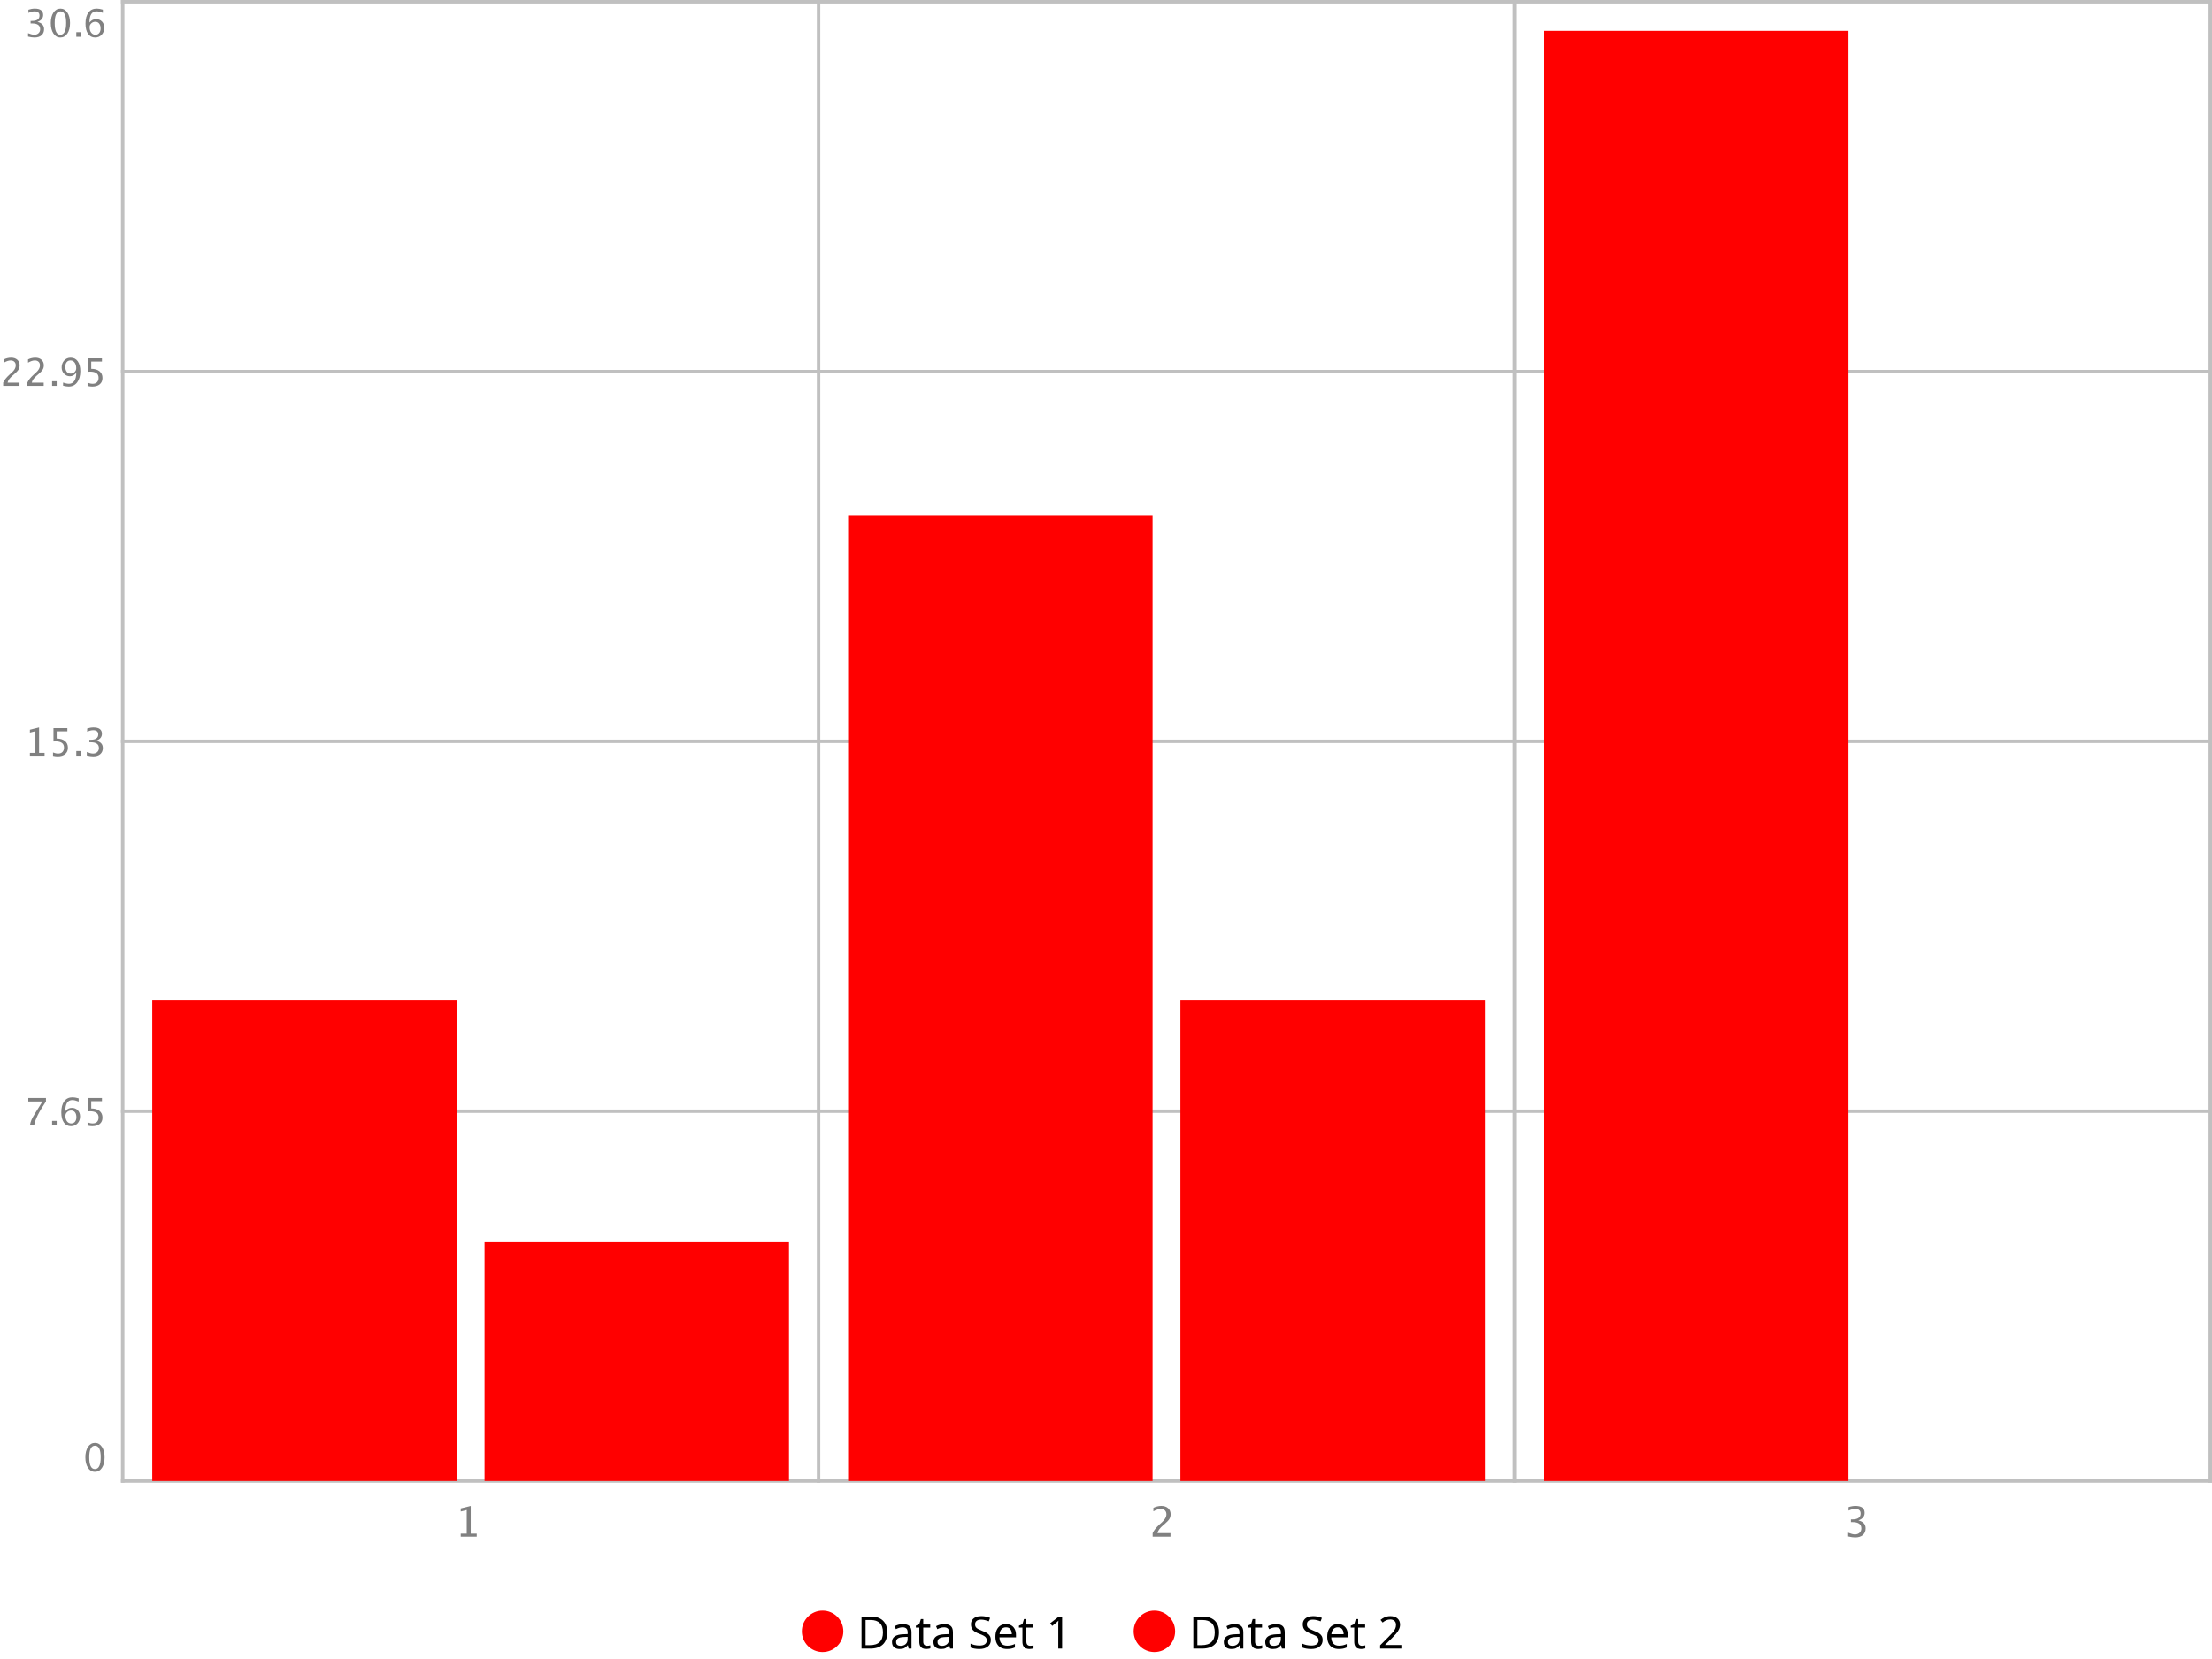
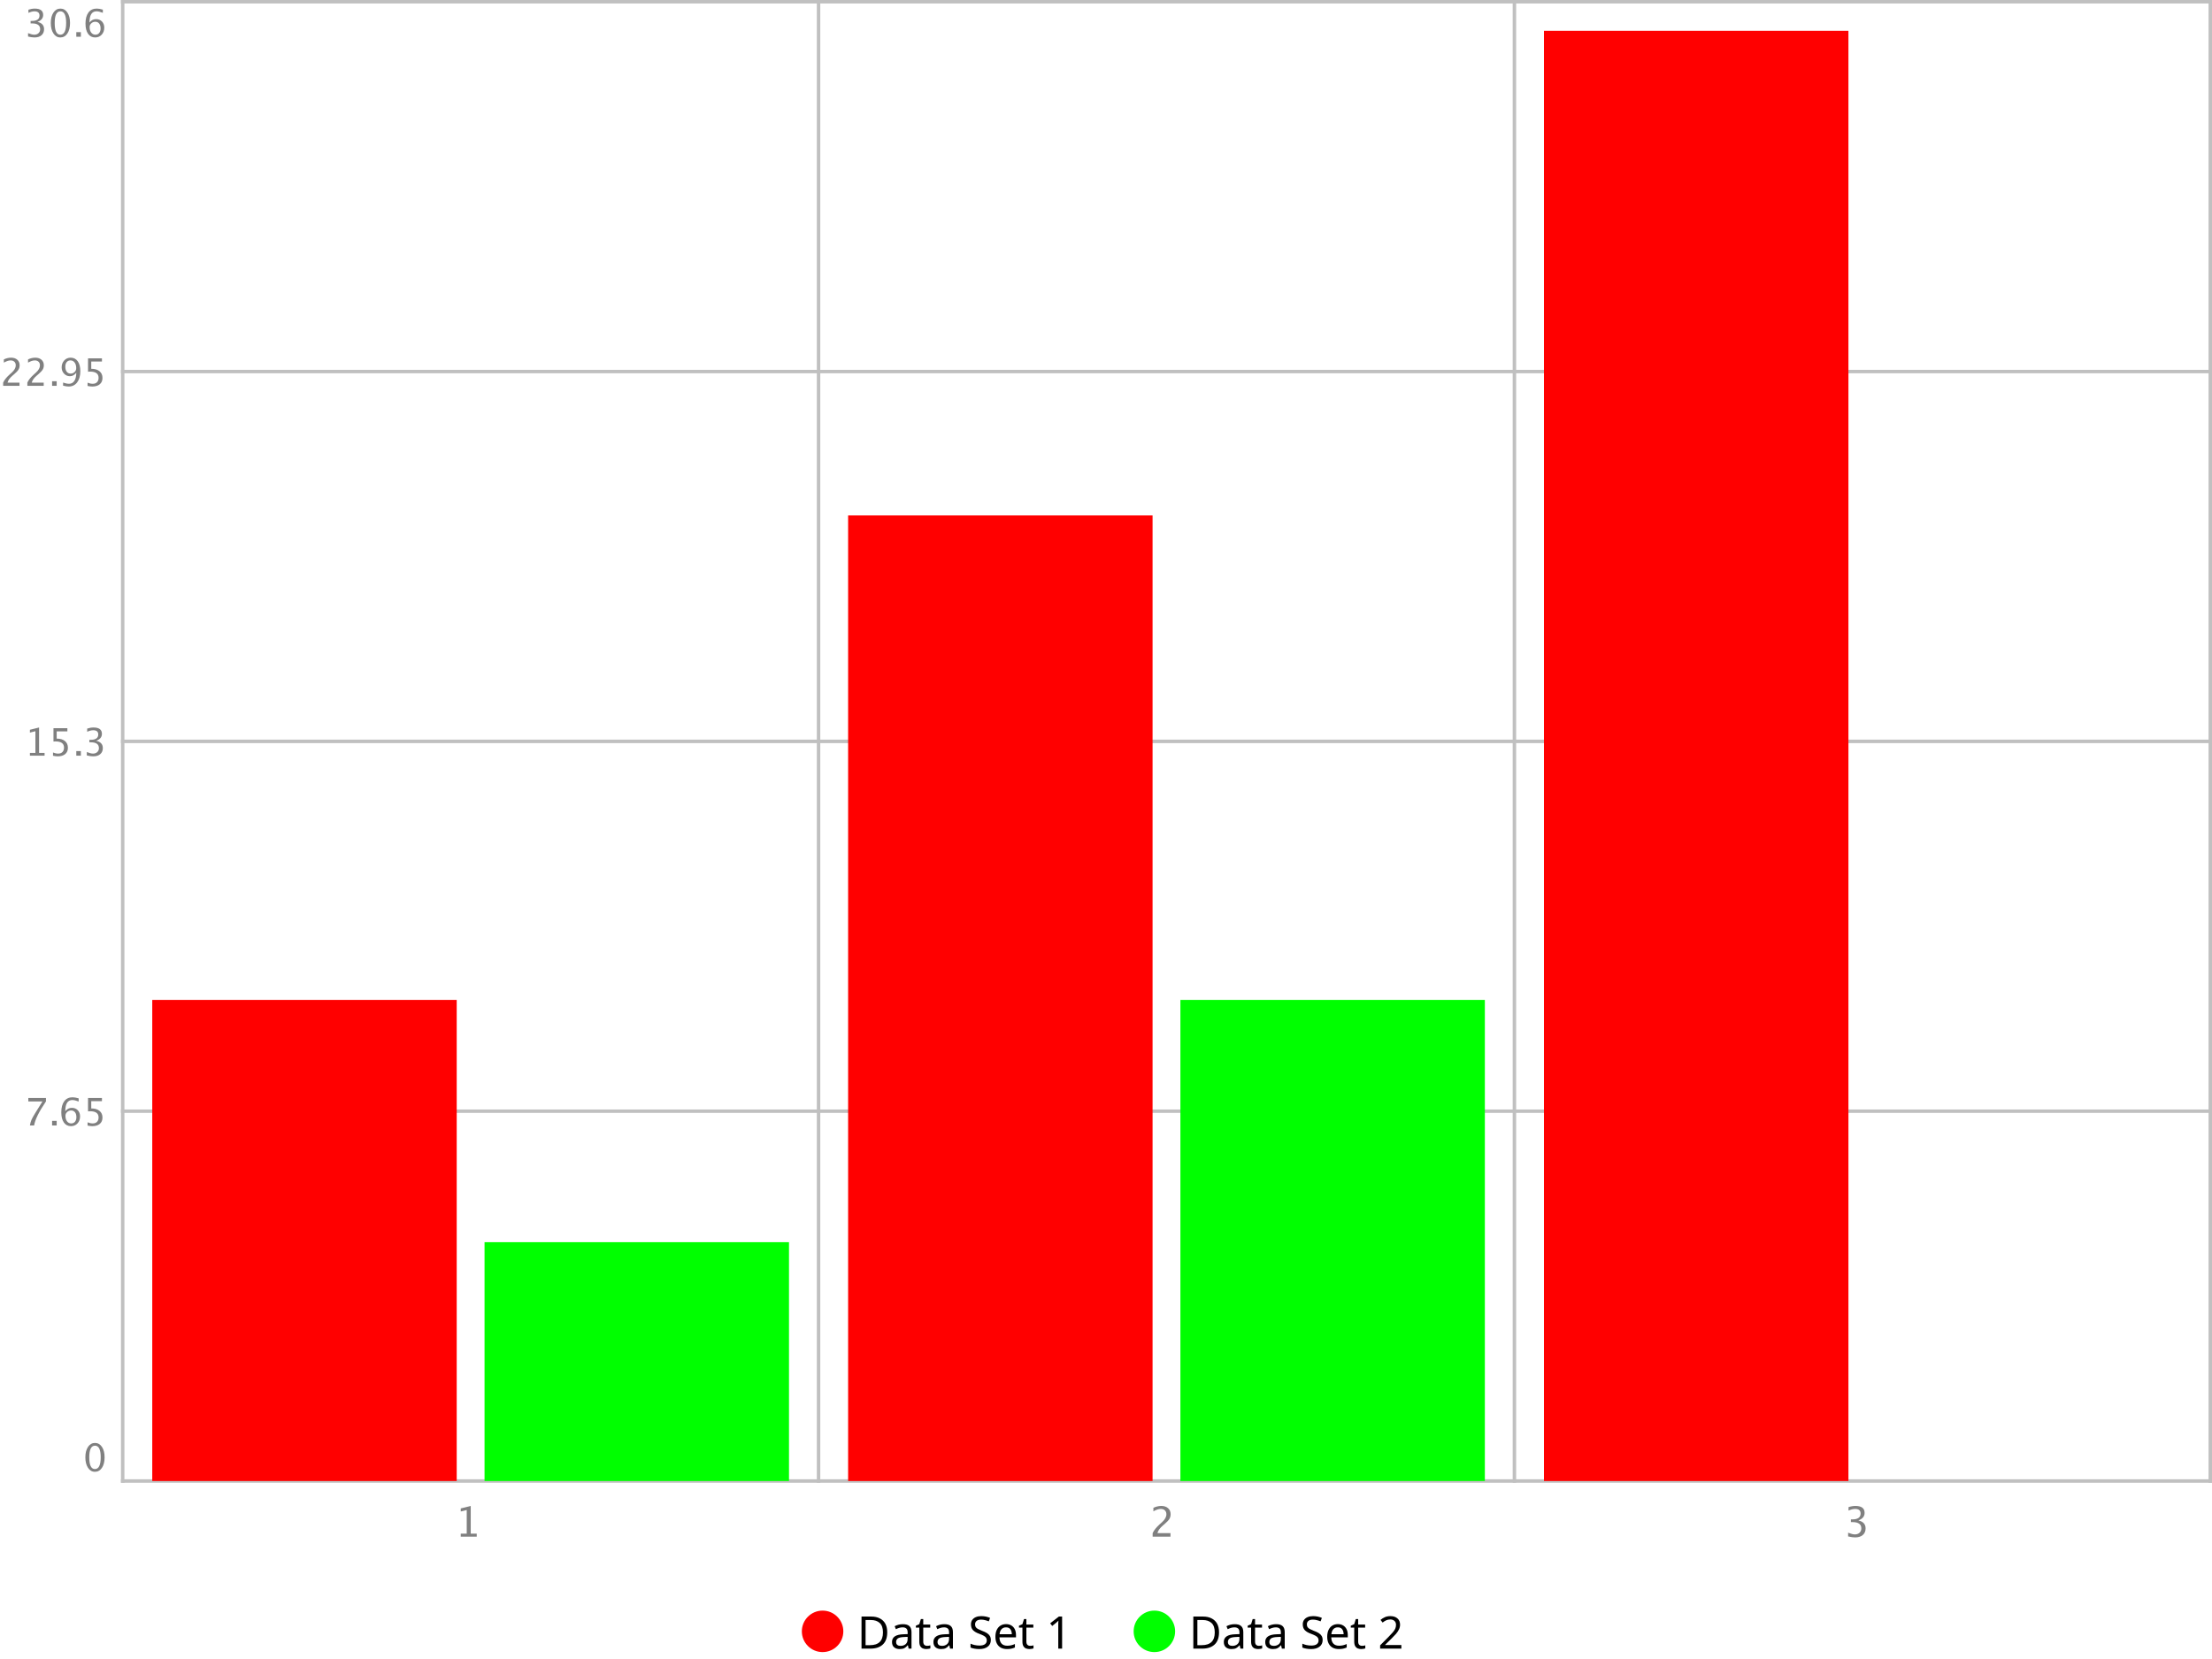
<svg xmlns="http://www.w3.org/2000/svg" color-interpolation="auto" color-rendering="auto" fill="black" fill-opacity="1" font-family="'Dialog'" font-size="12px" font-style="normal" font-weight="normal" height="480" image-rendering="auto" shape-rendering="auto" stroke="black" stroke-dasharray="none" stroke-dashoffset="0" stroke-linecap="square" stroke-linejoin="miter" stroke-miterlimit="10" stroke-opacity="1" stroke-width="1" text-rendering="auto" width="640">
  <defs id="genericDefs" />
  <g>
    <defs id="defs1">
      <clipPath clipPathUnits="userSpaceOnUse" id="clipPath1">
        <path d="M0 0 L201 0 L201 15 L0 15 L0 0 Z" />
      </clipPath>
      <clipPath clipPathUnits="userSpaceOnUse" id="clipPath2">
        <path d="M0 0 L31 0 L31 13 L0 13 L0 0 Z" />
      </clipPath>
      <clipPath clipPathUnits="userSpaceOnUse" id="clipPath3">
        <path d="M0 0 L176 0 L176 16 L0 16 L0 0 Z" />
      </clipPath>
      <clipPath clipPathUnits="userSpaceOnUse" id="clipPath4">
        <path d="M0 0 L0 16 L80 16 L80 0 Z" />
      </clipPath>
    </defs>
    <g color-interpolation="linearRGB" color-rendering="optimizeQuality" fill="silver" image-rendering="optimizeQuality" stroke="silver" stroke-linecap="butt" stroke-linejoin="bevel">
      <line fill="none" x1="35" x2="640" y1="0.5" y2="0.5" />
      <line fill="none" x1="35" x2="640" y1="107.5" y2="107.5" />
      <line fill="none" x1="35" x2="640" y1="214.5" y2="214.5" />
      <line fill="none" x1="35" x2="640" y1="321.5" y2="321.5" />
      <line fill="none" x1="35" x2="640" y1="428.5" y2="428.5" />
      <line fill="none" x1="35.5" x2="35.5" y1="0" y2="429" />
      <line fill="none" x1="236.833" x2="236.833" y1="0" y2="429" />
      <line fill="none" x1="438.167" x2="438.167" y1="0" y2="429" />
      <line fill="none" x1="639.5" x2="639.5" y1="0" y2="429" />
    </g>
    <g color-interpolation="linearRGB" color-rendering="optimizeQuality" fill="gray" font-family="'Lucida Grande'" image-rendering="optimizeQuality" stroke="gray" stroke-linecap="butt" stroke-linejoin="bevel" transform="translate(35,433)">
      <path clip-path="url(#clipPath1)" d="M98.305 11.602 L98.305 10.734 L100.039 10.734 L100.039 3.891 L98.305 4.324 L98.305 3.434 L101.199 2.713 L101.199 10.734 L102.934 10.734 L102.934 11.602 Z" stroke="none" />
    </g>
    <g color-interpolation="linearRGB" color-rendering="optimizeQuality" fill="gray" font-family="'Lucida Grande'" image-rendering="optimizeQuality" stroke="gray" stroke-linecap="butt" stroke-linejoin="bevel" transform="translate(236,433)">
      <path clip-path="url(#clipPath1)" d="M97.496 11.602 L97.496 10.588 Q98 9.41 99.535 8.021 L100.197 7.43 Q101.475 6.275 101.475 5.139 Q101.475 4.412 101.038 3.996 Q100.602 3.58 99.84 3.58 Q98.938 3.58 97.713 4.277 L97.713 3.258 Q98.867 2.713 100.004 2.713 Q101.223 2.713 101.961 3.369 Q102.699 4.025 102.699 5.109 Q102.699 5.889 102.327 6.492 Q101.955 7.096 100.941 7.957 L100.496 8.338 Q99.107 9.516 98.891 10.588 L102.658 10.588 L102.658 11.602 Z" stroke="none" />
    </g>
    <g color-interpolation="linearRGB" color-rendering="optimizeQuality" fill="gray" font-family="'Lucida Grande'" image-rendering="optimizeQuality" stroke="gray" stroke-linecap="butt" stroke-linejoin="bevel" transform="translate(437,433)">
      <path clip-path="url(#clipPath1)" d="M97.719 11.537 L97.719 10.459 Q98.961 10.951 99.676 10.951 Q100.502 10.951 101.02 10.468 Q101.539 9.984 101.539 9.217 Q101.539 7.389 98.978 7.389 L98.522 7.389 L98.522 6.609 L98.926 6.604 Q101.328 6.604 101.328 4.91 Q101.328 3.58 99.746 3.58 Q98.879 3.58 97.836 4.066 L97.836 3.059 Q98.861 2.713 99.828 2.713 Q102.488 2.713 102.488 4.723 Q102.488 6.252 100.678 6.902 Q102.775 7.389 102.775 9.199 Q102.775 10.424 101.967 11.121 Q101.158 11.818 99.746 11.818 Q98.943 11.818 97.719 11.537 Z" stroke="none" />
    </g>
    <g color-interpolation="linearRGB" color-rendering="optimizeQuality" fill="gray" font-family="'Lucida Grande'" font-size="11px" image-rendering="optimizeQuality" stroke="gray" stroke-linecap="butt" stroke-linejoin="bevel" transform="translate(0,415)">
      <path clip-path="url(#clipPath2)" d="M27.448 10.834 Q26.218 10.834 25.458 9.676 Q24.698 8.519 24.698 6.655 Q24.698 4.775 25.464 3.631 Q26.229 2.487 27.48 2.487 Q28.732 2.487 29.497 3.631 Q30.263 4.775 30.263 6.639 Q30.263 8.551 29.497 9.692 Q28.732 10.834 27.448 10.834 ZM27.459 10.039 Q29.14 10.039 29.14 6.623 Q29.14 3.282 27.48 3.282 Q25.826 3.282 25.826 6.655 Q25.826 10.039 27.459 10.039 Z" stroke="none" />
    </g>
    <g color-interpolation="linearRGB" color-rendering="optimizeQuality" fill="gray" font-family="'Lucida Grande'" font-size="11px" image-rendering="optimizeQuality" stroke="gray" stroke-linecap="butt" stroke-linejoin="bevel" transform="translate(0,315)">
      <path clip-path="url(#clipPath2)" d="M8.654 10.635 Q8.81 9.706 9.097 9.029 Q9.385 8.352 10.115 7.17 L12.285 3.679 L8.192 3.679 L8.192 2.686 L13.295 2.686 L13.295 3.679 Q10.239 8.185 9.873 10.635 ZM15.074 10.635 L15.074 9.308 L16.401 9.308 L16.401 10.635 ZM18.891 6.515 Q19.648 5.532 20.797 5.532 Q21.839 5.532 22.503 6.222 Q23.166 6.913 23.166 7.992 Q23.166 9.233 22.422 10.033 Q21.678 10.834 20.534 10.834 Q19.218 10.834 18.477 9.775 Q17.736 8.717 17.736 6.837 Q17.736 4.769 18.587 3.626 Q19.439 2.481 20.985 2.481 Q21.694 2.481 22.758 2.782 L22.758 3.706 Q21.635 3.276 20.921 3.276 Q18.891 3.276 18.891 6.515 ZM22.102 8.229 Q22.102 7.326 21.697 6.811 Q21.291 6.295 20.572 6.295 Q19.9 6.295 19.417 6.746 Q18.934 7.197 18.934 7.831 Q18.934 8.83 19.393 9.434 Q19.852 10.039 20.609 10.039 Q21.291 10.039 21.697 9.547 Q22.102 9.056 22.102 8.229 ZM25.337 10.667 L25.337 9.722 Q26.127 10.039 26.841 10.039 Q27.625 10.039 28.074 9.577 Q28.523 9.115 28.523 8.304 Q28.523 6.515 26.057 6.515 Q25.778 6.515 25.472 6.553 L25.472 2.686 L29.495 2.686 L29.495 3.609 L26.401 3.609 L26.401 5.704 Q27.932 5.704 28.791 6.408 Q29.65 7.111 29.65 8.357 Q29.65 9.518 28.869 10.175 Q28.087 10.834 26.702 10.834 Q26.1 10.834 25.337 10.667 Z" stroke="none" />
    </g>
    <g color-interpolation="linearRGB" color-rendering="optimizeQuality" fill="gray" font-family="'Lucida Grande'" font-size="11px" image-rendering="optimizeQuality" stroke="gray" stroke-linecap="butt" stroke-linejoin="bevel" transform="translate(0,208)">
      <path clip-path="url(#clipPath2)" d="M8.654 10.635 L8.654 9.84 L10.244 9.84 L10.244 3.566 L8.654 3.964 L8.654 3.147 L11.308 2.487 L11.308 9.84 L12.898 9.84 L12.898 10.635 ZM15.337 10.667 L15.337 9.722 Q16.127 10.039 16.841 10.039 Q17.625 10.039 18.074 9.577 Q18.523 9.115 18.523 8.304 Q18.523 6.515 16.057 6.515 Q15.778 6.515 15.472 6.553 L15.472 2.686 L19.495 2.686 L19.495 3.609 L16.401 3.609 L16.401 5.704 Q17.932 5.704 18.791 6.408 Q19.65 7.111 19.65 8.357 Q19.65 9.518 18.869 10.175 Q18.087 10.834 16.702 10.834 Q16.1 10.834 15.337 10.667 ZM22.074 10.635 L22.074 9.308 L23.401 9.308 L23.401 10.635 ZM25.117 10.576 L25.117 9.587 Q26.256 10.039 26.911 10.039 Q27.669 10.039 28.144 9.595 Q28.619 9.152 28.619 8.449 Q28.619 6.773 26.272 6.773 L25.853 6.773 L25.853 6.059 L26.224 6.053 Q28.426 6.053 28.426 4.501 Q28.426 3.282 26.976 3.282 Q26.181 3.282 25.225 3.728 L25.225 2.804 Q26.165 2.487 27.051 2.487 Q29.489 2.487 29.489 4.329 Q29.489 5.731 27.83 6.327 Q29.752 6.773 29.752 8.433 Q29.752 9.555 29.011 10.194 Q28.27 10.834 26.976 10.834 Q26.24 10.834 25.117 10.576 Z" stroke="none" />
    </g>
    <g color-interpolation="linearRGB" color-rendering="optimizeQuality" fill="gray" font-family="'Lucida Grande'" font-size="11px" image-rendering="optimizeQuality" stroke="gray" stroke-linecap="butt" stroke-linejoin="bevel" transform="translate(0,101)">
      <path clip-path="url(#clipPath2)" d="M0.913 10.635 L0.913 9.706 Q1.375 8.626 2.782 7.353 L3.389 6.811 Q4.56 5.752 4.56 4.71 Q4.56 4.044 4.16 3.663 Q3.76 3.282 3.062 3.282 Q2.234 3.282 1.112 3.921 L1.112 2.986 Q2.17 2.487 3.212 2.487 Q4.329 2.487 5.006 3.088 Q5.683 3.69 5.683 4.684 Q5.683 5.398 5.342 5.951 Q5 6.504 4.071 7.294 L3.663 7.643 Q2.39 8.723 2.191 9.706 L5.645 9.706 L5.645 10.635 ZM7.913 10.635 L7.913 9.706 Q8.375 8.626 9.782 7.353 L10.389 6.811 Q11.56 5.752 11.56 4.71 Q11.56 4.044 11.16 3.663 Q10.76 3.282 10.062 3.282 Q9.234 3.282 8.112 3.921 L8.112 2.986 Q9.17 2.487 10.212 2.487 Q11.329 2.487 12.006 3.088 Q12.683 3.69 12.683 4.684 Q12.683 5.398 12.342 5.951 Q12.001 6.504 11.071 7.294 L10.663 7.643 Q9.39 8.723 9.191 9.706 L12.645 9.706 L12.645 10.635 ZM15.074 10.635 L15.074 9.308 L16.401 9.308 L16.401 10.635 ZM18.252 10.586 L18.252 9.69 Q19.261 10.039 19.97 10.039 Q20.959 10.039 21.514 9.198 Q22.07 8.357 22.07 6.859 Q21.265 7.853 20.239 7.853 Q19.234 7.853 18.536 7.114 Q17.838 6.375 17.838 5.312 Q17.838 4.093 18.582 3.29 Q19.326 2.487 20.454 2.487 Q21.748 2.487 22.495 3.526 Q23.241 4.565 23.241 6.37 Q23.241 8.422 22.331 9.628 Q21.42 10.834 19.868 10.834 Q19.245 10.834 18.252 10.586 ZM18.896 5.103 Q18.896 6.026 19.307 6.558 Q19.718 7.09 20.432 7.09 Q21.104 7.09 21.579 6.633 Q22.054 6.177 22.054 5.532 Q22.054 4.517 21.595 3.897 Q21.136 3.276 20.389 3.276 Q19.696 3.276 19.296 3.768 Q18.896 4.259 18.896 5.103 ZM25.337 10.667 L25.337 9.722 Q26.127 10.039 26.841 10.039 Q27.625 10.039 28.074 9.577 Q28.523 9.115 28.523 8.304 Q28.523 6.515 26.057 6.515 Q25.778 6.515 25.472 6.553 L25.472 2.686 L29.495 2.686 L29.495 3.609 L26.401 3.609 L26.401 5.704 Q27.932 5.704 28.791 6.408 Q29.65 7.111 29.65 8.357 Q29.65 9.518 28.869 10.175 Q28.087 10.834 26.702 10.834 Q26.1 10.834 25.337 10.667 Z" stroke="none" />
    </g>
    <g color-interpolation="linearRGB" color-rendering="optimizeQuality" fill="gray" font-family="'Lucida Grande'" font-size="11px" image-rendering="optimizeQuality" stroke="gray" stroke-linecap="butt" stroke-linejoin="bevel">
      <path clip-path="url(#clipPath2)" d="M8.117 10.576 L8.117 9.587 Q9.256 10.039 9.911 10.039 Q10.668 10.039 11.144 9.595 Q11.619 9.152 11.619 8.449 Q11.619 6.773 9.272 6.773 L8.853 6.773 L8.853 6.059 L9.224 6.053 Q11.426 6.053 11.426 4.501 Q11.426 3.282 9.976 3.282 Q9.181 3.282 8.225 3.728 L8.225 2.804 Q9.165 2.487 10.051 2.487 Q12.489 2.487 12.489 4.329 Q12.489 5.731 10.83 6.327 Q12.752 6.773 12.752 8.433 Q12.752 9.555 12.011 10.194 Q11.27 10.834 9.976 10.834 Q9.24 10.834 8.117 10.576 ZM17.448 10.834 Q16.218 10.834 15.458 9.676 Q14.698 8.519 14.698 6.655 Q14.698 4.775 15.464 3.631 Q16.229 2.487 17.48 2.487 Q18.732 2.487 19.497 3.631 Q20.263 4.775 20.263 6.639 Q20.263 8.551 19.497 9.692 Q18.732 10.834 17.448 10.834 ZM17.459 10.039 Q19.14 10.039 19.14 6.623 Q19.14 3.282 17.48 3.282 Q15.826 3.282 15.826 6.655 Q15.826 10.039 17.459 10.039 ZM22.074 10.635 L22.074 9.308 L23.401 9.308 L23.401 10.635 ZM25.891 6.515 Q26.648 5.532 27.797 5.532 Q28.839 5.532 29.503 6.222 Q30.166 6.913 30.166 7.992 Q30.166 9.233 29.422 10.033 Q28.678 10.834 27.534 10.834 Q26.218 10.834 25.477 9.775 Q24.736 8.717 24.736 6.837 Q24.736 4.769 25.587 3.626 Q26.439 2.481 27.985 2.481 Q28.694 2.481 29.758 2.782 L29.758 3.706 Q28.635 3.276 27.921 3.276 Q25.891 3.276 25.891 6.515 ZM29.102 8.229 Q29.102 7.326 28.697 6.811 Q28.291 6.295 27.572 6.295 Q26.9 6.295 26.417 6.746 Q25.934 7.197 25.934 7.831 Q25.934 8.83 26.393 9.434 Q26.852 10.039 27.609 10.039 Q28.291 10.039 28.697 9.547 Q29.102 9.056 29.102 8.229 Z" stroke="none" />
    </g>
    <g color-interpolation="linearRGB" color-rendering="optimizeQuality" fill="red" image-rendering="optimizeQuality" stroke="red" stroke-width="1.25">
      <rect height="139.196" stroke="none" width="88.087" x="44.053" y="289.304" />
-       <rect height="69.098" stroke="none" width="88.087" x="140.193" y="359.402" />
+       <rect fill="lime" height="69.098" stroke="none" width="88.087" x="140.193" y="359.402" />
      <rect height="279.392" stroke="none" width="88.087" x="245.387" y="149.108" />
-       <rect height="139.196" stroke="none" width="88.087" x="341.527" y="289.304" />
+       <rect fill="lime" height="139.196" stroke="none" width="88.087" x="341.527" y="289.304" />
      <rect height="419.588" stroke="none" width="88.087" x="446.72" y="8.912" />
    </g>
-     <g color-interpolation="linearRGB" color-rendering="optimizeQuality" fill="red" font-family="'Lucida Grande'" font-size="13px" image-rendering="optimizeQuality" stroke="red" stroke-width="1.25" transform="translate(328,464)">
+     <g color-interpolation="linearRGB" color-rendering="optimizeQuality" fill="lime" font-family="'Lucida Grande'" font-size="13px" image-rendering="optimizeQuality" stroke="lime" stroke-width="1.25" transform="translate(328,464)">
      <circle clip-path="url(#clipPath4)" cx="6" cy="8" r="6" stroke="none" />
      <text clip-path="url(#clipPath4)" fill="black" stroke="none" text-rendering="optimizeLegibility" x="16" xml:space="preserve" y="13">Data Set 2</text>
    </g>
    <g color-interpolation="linearRGB" color-rendering="optimizeQuality" fill="red" font-family="'Lucida Grande'" font-size="13px" image-rendering="optimizeQuality" stroke="red" stroke-width="1.25" transform="translate(232,464)">
      <circle clip-path="url(#clipPath4)" cx="6" cy="8" r="6" stroke="none" />
      <text clip-path="url(#clipPath4)" fill="black" stroke="none" text-rendering="optimizeLegibility" x="16" xml:space="preserve" y="13">Data Set 1</text>
    </g>
  </g>
</svg>
